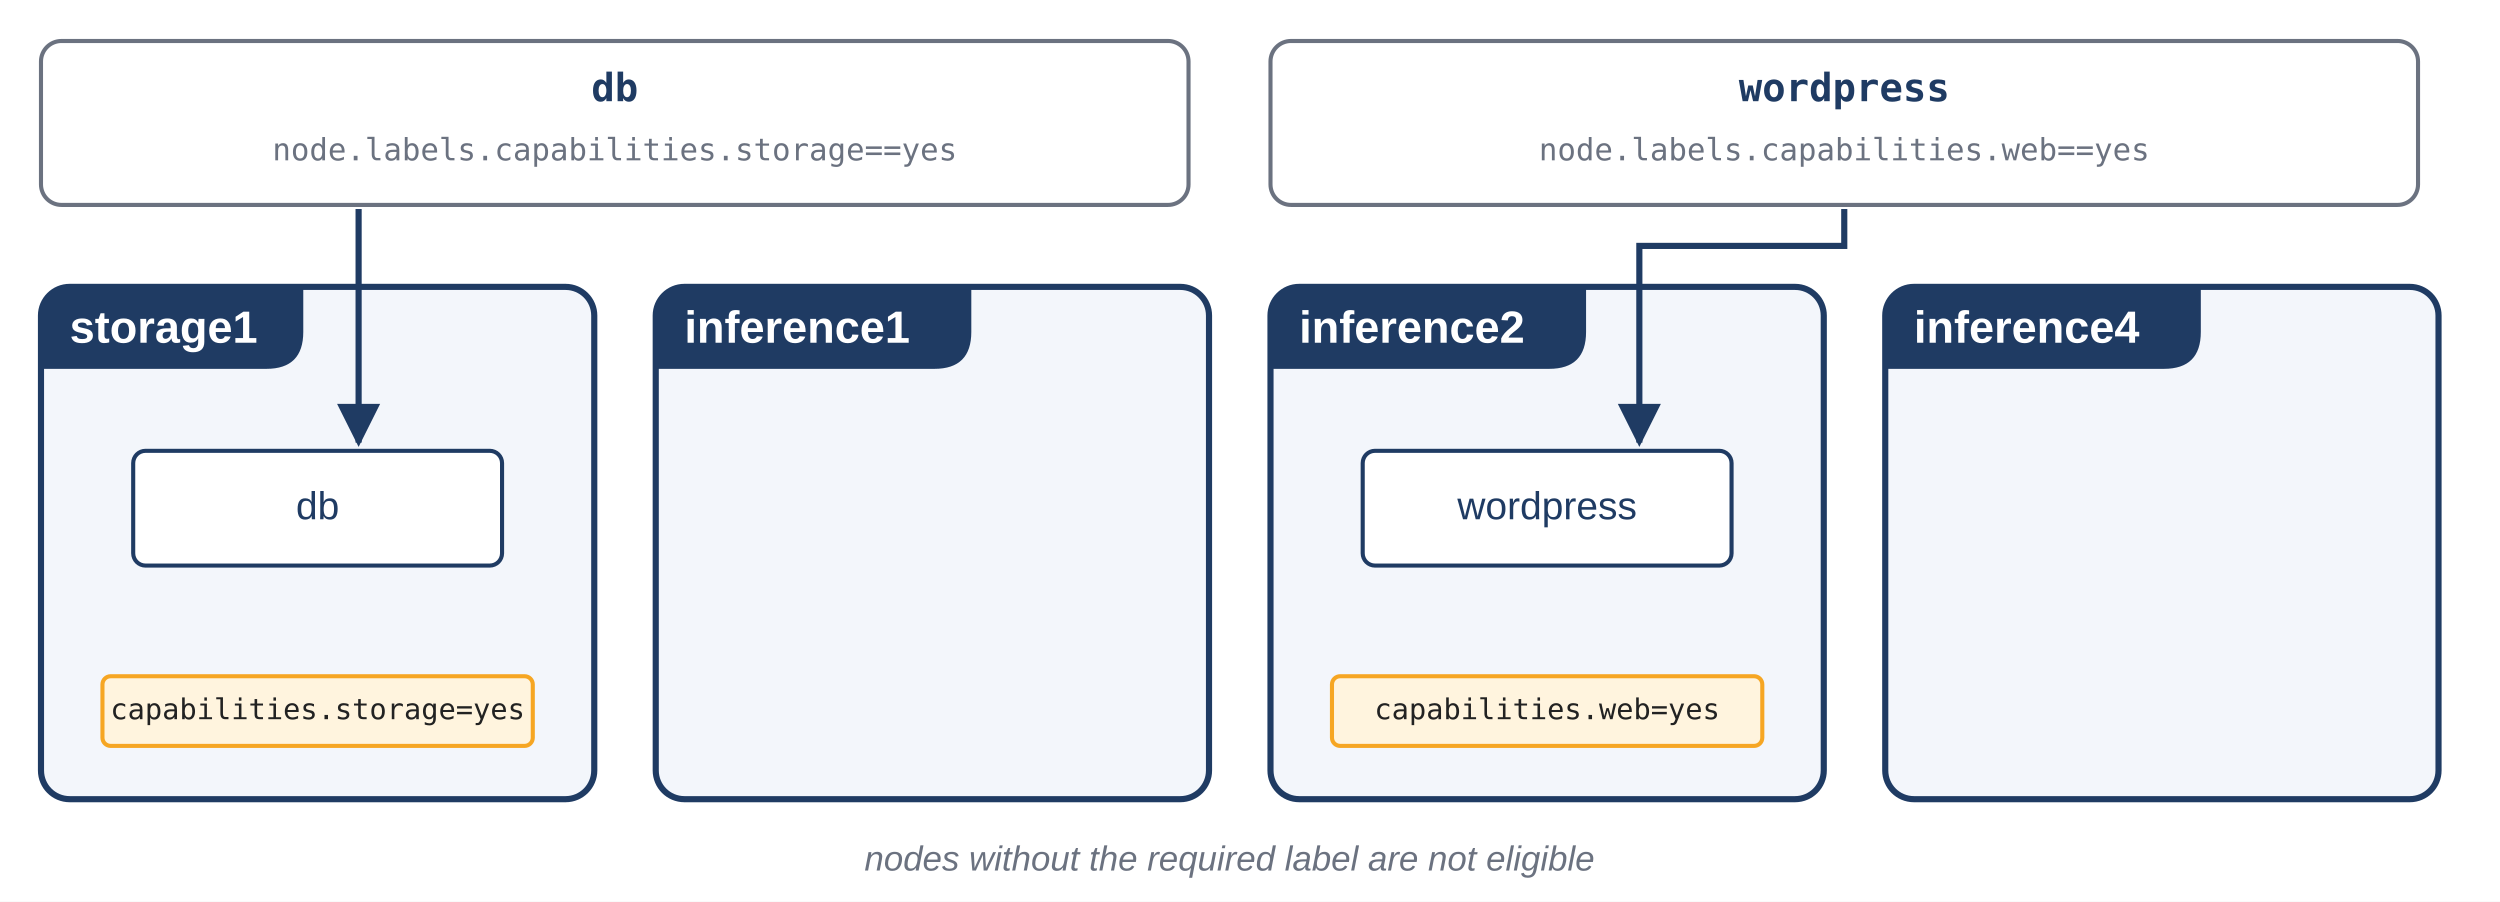
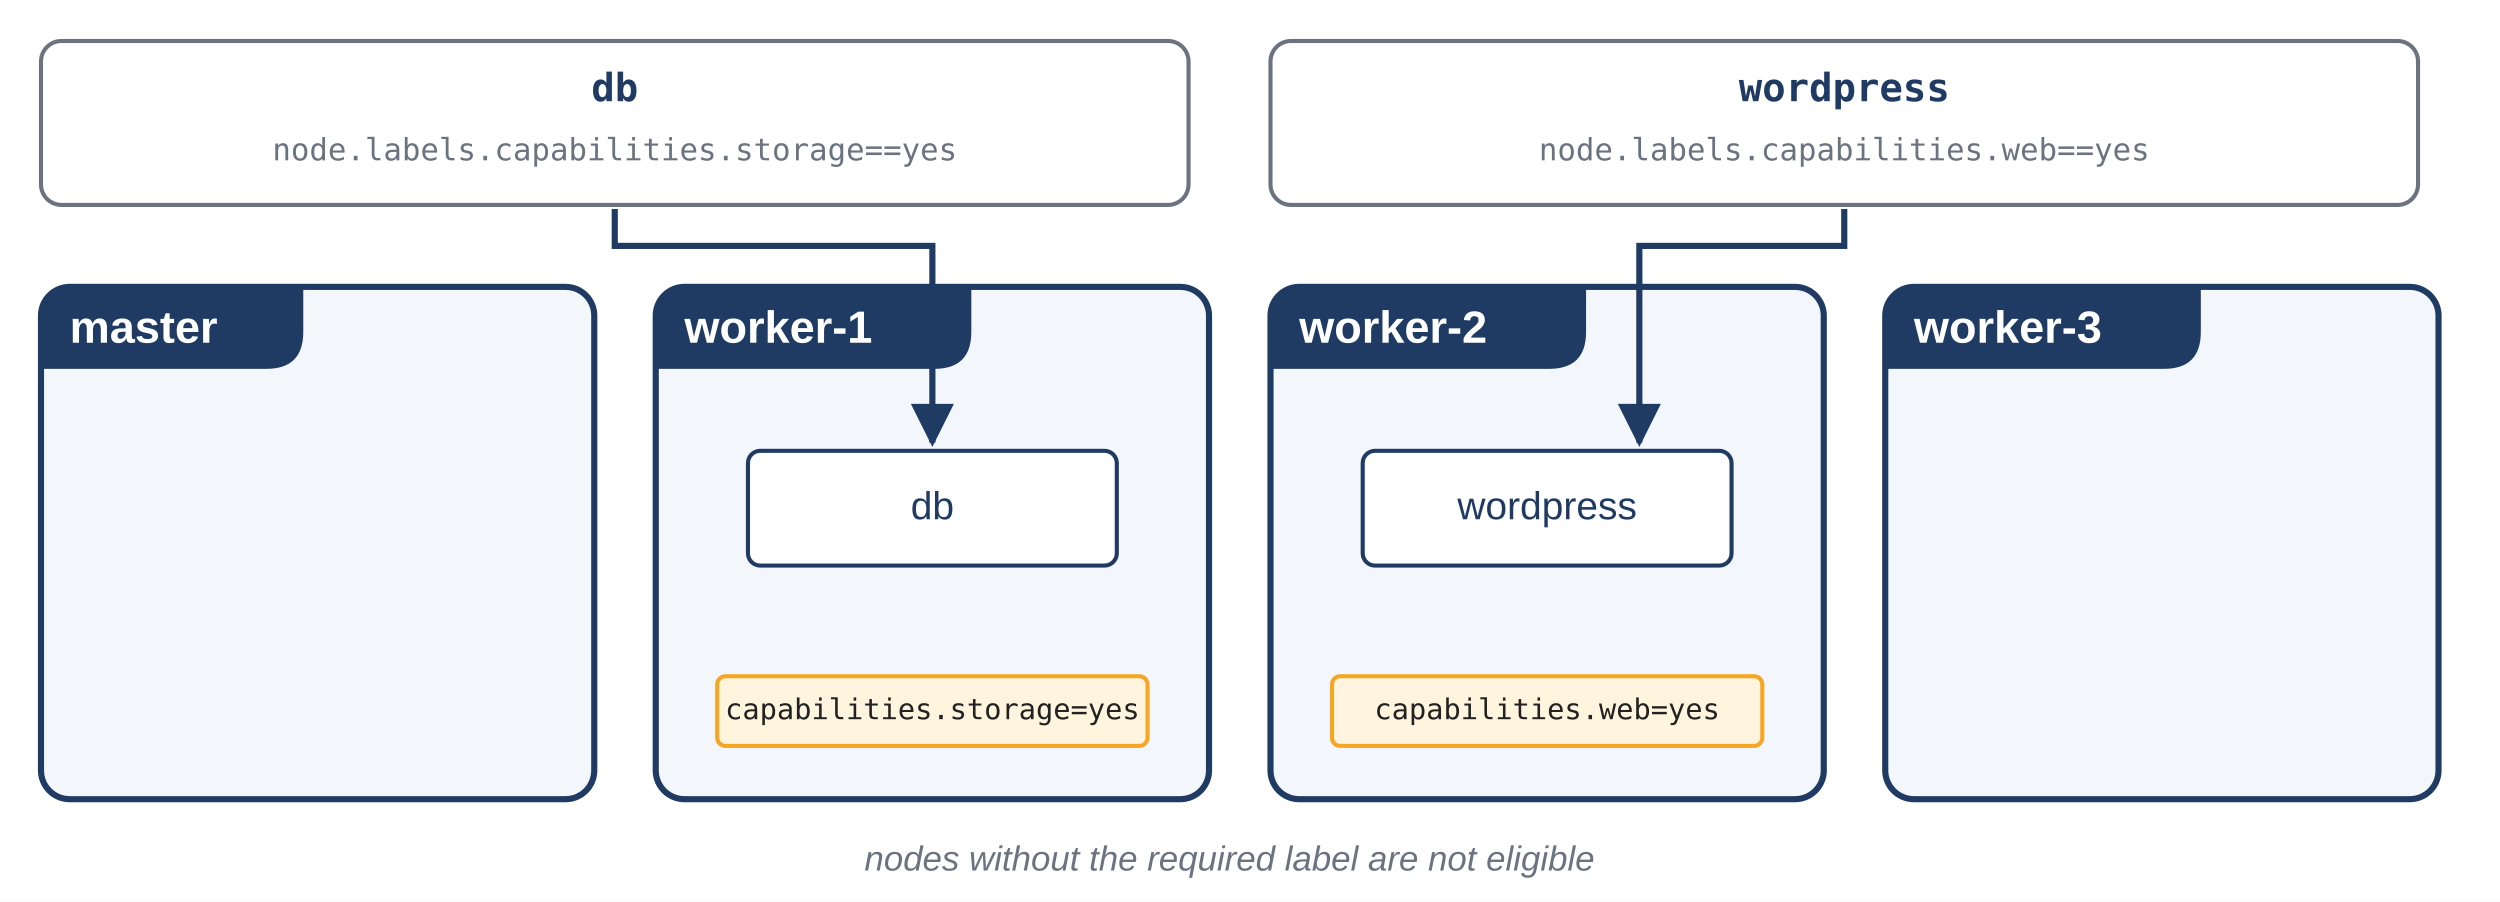
- <svg xmlns="http://www.w3.org/2000/svg" viewBox="0 0 1220 440" width="1220" height="440" role="img" aria-label="Placement constraints: service db can only run on nodes labelled capabilities.storage=yes (storage1), service wordpress only on nodes labelled capabilities.web=yes (inference2)">
+ <svg xmlns="http://www.w3.org/2000/svg" viewBox="0 0 1220 440" width="1220" height="440" role="img" aria-label="Placement constraints: service db can only run on nodes labelled capabilities.storage=yes (worker-1), service wordpress only on nodes labelled capabilities.web=yes (worker-2)">
  <defs>
    <marker id="arr-navy" viewBox="0 0 10 10" refX="9" refY="5" markerWidth="7" markerHeight="7" orient="auto-start-reverse">
      <path d="M0,0 L10,5 L0,10 z" fill="#1f3b63" />
    </marker>
    <marker id="arr-red" viewBox="0 0 10 10" refX="9" refY="5" markerWidth="7" markerHeight="7" orient="auto-start-reverse">
      <path d="M0,0 L10,5 L0,10 z" fill="#c62828" />
    </marker>
    <marker id="arr-gray" viewBox="0 0 10 10" refX="9" refY="5" markerWidth="7" markerHeight="7" orient="auto-start-reverse">
      <path d="M0,0 L10,5 L0,10 z" fill="#6b7280" />
    </marker>
    <marker id="arr-blue" viewBox="0 0 10 10" refX="9" refY="5" markerWidth="7" markerHeight="7" orient="auto-start-reverse">
      <path d="M0,0 L10,5 L0,10 z" fill="#2b6cb0" />
    </marker>
    <marker id="arr-green" viewBox="0 0 10 10" refX="9" refY="5" markerWidth="7" markerHeight="7" orient="auto-start-reverse">
      <path d="M0,0 L10,5 L0,10 z" fill="#2e7d32" />
    </marker>
    <marker id="arr-fade" viewBox="0 0 10 10" refX="9" refY="5" markerWidth="7" markerHeight="7" orient="auto-start-reverse">
      <path d="M0,0 L10,5 L0,10 z" fill="#b8bfc9" />
    </marker>
  </defs>
  <rect width="1220" height="440" fill="white" />
  <rect x="20" y="140" width="270" height="250" rx="14" fill="#f3f6fb" stroke="#1f3b63" stroke-width="3" opacity="1" />
  <path d="M20,180 L20,154 Q20,140 34,140 L148,140 L148,162 Q148,180 130,180 Z" fill="#1f3b63" />
-   <text x="34" y="161" font-family="'Fira Sans', 'Helvetica Neue', Arial, sans-serif" font-size="22" text-anchor="start" dominant-baseline="middle" fill="white" font-weight="bold">storage1</text>
-   <rect x="50" y="330" width="210" height="34" rx="4" fill="#fff4de" stroke="#f6a623" stroke-width="2" opacity="1" />
-   <text x="155.0" y="347.0" font-family="'Fira Code', Menlo, Consolas, monospace" font-size="14" text-anchor="middle" dominant-baseline="middle" fill="#222222" font-weight="normal">capabilities.storage=yes</text>
-   <rect x="65" y="220" width="180" height="56" rx="6" fill="white" stroke="#1f3b63" stroke-width="2" opacity="1" />
-   <text x="155.0" y="248.0" font-family="'Fira Sans', 'Helvetica Neue', Arial, sans-serif" font-size="19" text-anchor="middle" dominant-baseline="middle" fill="#1f3b63" font-weight="normal">db</text>
+   <text x="34" y="161" font-family="'Fira Sans', 'Helvetica Neue', Arial, sans-serif" font-size="22" text-anchor="start" dominant-baseline="middle" fill="white" font-weight="bold">master</text>
  <rect x="320" y="140" width="270" height="250" rx="14" fill="#f3f6fb" stroke="#1f3b63" stroke-width="3" opacity="1" />
  <path d="M320,180 L320,154 Q320,140 334,140 L474,140 L474,162 Q474,180 456,180 Z" fill="#1f3b63" />
-   <text x="334" y="161" font-family="'Fira Sans', 'Helvetica Neue', Arial, sans-serif" font-size="22" text-anchor="start" dominant-baseline="middle" fill="white" font-weight="bold">inference1</text>
+   <text x="334" y="161" font-family="'Fira Sans', 'Helvetica Neue', Arial, sans-serif" font-size="22" text-anchor="start" dominant-baseline="middle" fill="white" font-weight="bold">worker-1</text>
+   <rect x="350" y="330" width="210" height="34" rx="4" fill="#fff4de" stroke="#f6a623" stroke-width="2" opacity="1" />
+   <text x="455.0" y="347.0" font-family="'Fira Code', Menlo, Consolas, monospace" font-size="14" text-anchor="middle" dominant-baseline="middle" fill="#222222" font-weight="normal">capabilities.storage=yes</text>
+   <rect x="365" y="220" width="180" height="56" rx="6" fill="white" stroke="#1f3b63" stroke-width="2" opacity="1" />
+   <text x="455.0" y="248.0" font-family="'Fira Sans', 'Helvetica Neue', Arial, sans-serif" font-size="19" text-anchor="middle" dominant-baseline="middle" fill="#1f3b63" font-weight="normal">db</text>
  <rect x="620" y="140" width="270" height="250" rx="14" fill="#f3f6fb" stroke="#1f3b63" stroke-width="3" opacity="1" />
  <path d="M620,180 L620,154 Q620,140 634,140 L774,140 L774,162 Q774,180 756,180 Z" fill="#1f3b63" />
-   <text x="634" y="161" font-family="'Fira Sans', 'Helvetica Neue', Arial, sans-serif" font-size="22" text-anchor="start" dominant-baseline="middle" fill="white" font-weight="bold">inference2</text>
+   <text x="634" y="161" font-family="'Fira Sans', 'Helvetica Neue', Arial, sans-serif" font-size="22" text-anchor="start" dominant-baseline="middle" fill="white" font-weight="bold">worker-2</text>
  <rect x="650" y="330" width="210" height="34" rx="4" fill="#fff4de" stroke="#f6a623" stroke-width="2" opacity="1" />
  <text x="755.0" y="347.0" font-family="'Fira Code', Menlo, Consolas, monospace" font-size="14" text-anchor="middle" dominant-baseline="middle" fill="#222222" font-weight="normal">capabilities.web=yes</text>
  <rect x="665" y="220" width="180" height="56" rx="6" fill="white" stroke="#1f3b63" stroke-width="2" opacity="1" />
  <text x="755.0" y="248.0" font-family="'Fira Sans', 'Helvetica Neue', Arial, sans-serif" font-size="19" text-anchor="middle" dominant-baseline="middle" fill="#1f3b63" font-weight="normal">wordpress</text>
  <rect x="920" y="140" width="270" height="250" rx="14" fill="#f3f6fb" stroke="#1f3b63" stroke-width="3" opacity="1" />
  <path d="M920,180 L920,154 Q920,140 934,140 L1074,140 L1074,162 Q1074,180 1056,180 Z" fill="#1f3b63" />
-   <text x="934" y="161" font-family="'Fira Sans', 'Helvetica Neue', Arial, sans-serif" font-size="22" text-anchor="start" dominant-baseline="middle" fill="white" font-weight="bold">inference4</text>
+   <text x="934" y="161" font-family="'Fira Sans', 'Helvetica Neue', Arial, sans-serif" font-size="22" text-anchor="start" dominant-baseline="middle" fill="white" font-weight="bold">worker-3</text>
  <rect x="20" y="20" width="560" height="80" rx="10" fill="white" stroke="#6b7280" stroke-width="2" opacity="1" />
  <text x="300" y="44" font-family="'Fira Code', Menlo, Consolas, monospace" font-size="19" text-anchor="middle" dominant-baseline="middle" fill="#1f3b63" font-weight="bold">db</text>
  <text x="300" y="74" font-family="'Fira Code', Menlo, Consolas, monospace" font-size="15" text-anchor="middle" dominant-baseline="middle" fill="#6b7280" font-weight="normal">node.labels.capabilities.storage==yes</text>
  <rect x="620" y="20" width="560" height="80" rx="10" fill="white" stroke="#6b7280" stroke-width="2" opacity="1" />
  <text x="900" y="44" font-family="'Fira Code', Menlo, Consolas, monospace" font-size="19" text-anchor="middle" dominant-baseline="middle" fill="#1f3b63" font-weight="bold">wordpress</text>
  <text x="900" y="74" font-family="'Fira Code', Menlo, Consolas, monospace" font-size="15" text-anchor="middle" dominant-baseline="middle" fill="#6b7280" font-weight="normal">node.labels.capabilities.web==yes</text>
-   <path d="M175,102 L175,216" fill="none" stroke="#1f3b63" stroke-width="3" marker-end="url(#arr-navy)" />
+   <path d="M300,102 L300,120 L455,120 L455,216" fill="none" stroke="#1f3b63" stroke-width="3" marker-end="url(#arr-navy)" />
  <path d="M900,102 L900,120 L800,120 L800,216" fill="none" stroke="#1f3b63" stroke-width="3" marker-end="url(#arr-navy)" />
  <text x="600" y="420" font-family="'Fira Sans', 'Helvetica Neue', Arial, sans-serif" font-size="17" text-anchor="middle" dominant-baseline="middle" fill="#6b7280" font-weight="normal" font-style="italic">nodes without the required label are not eligible</text>
</svg>
